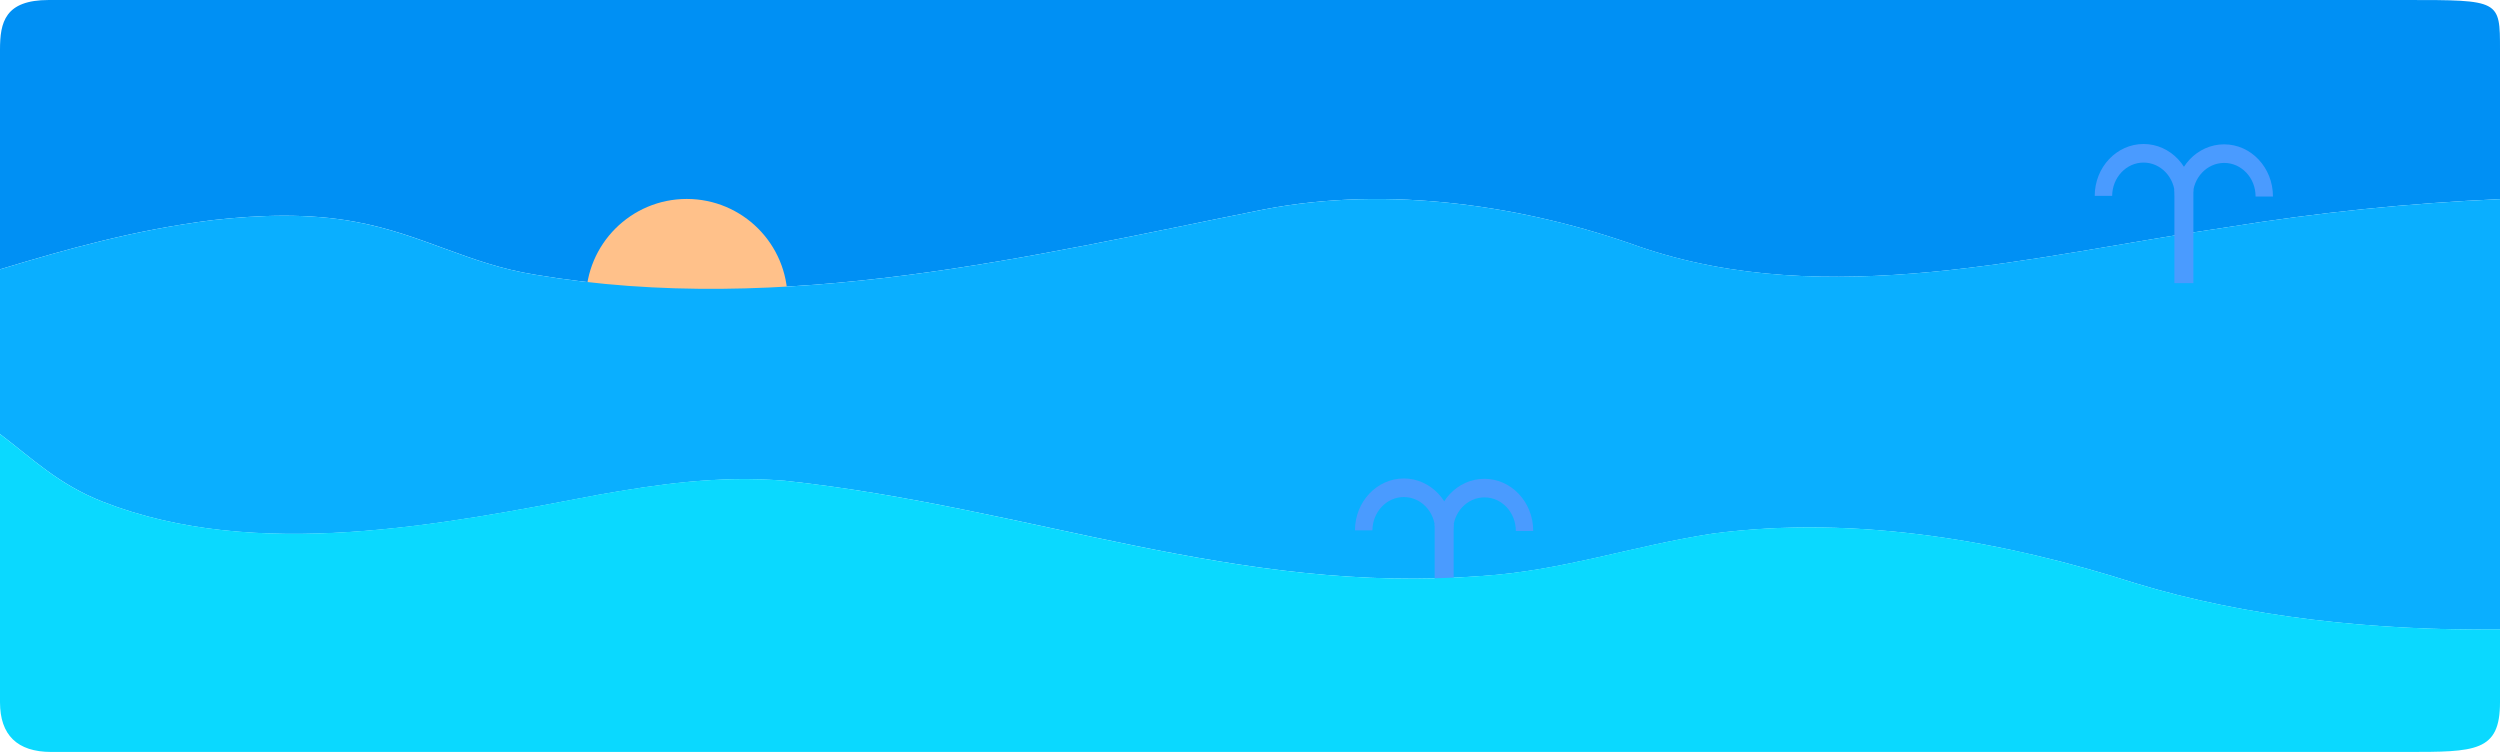
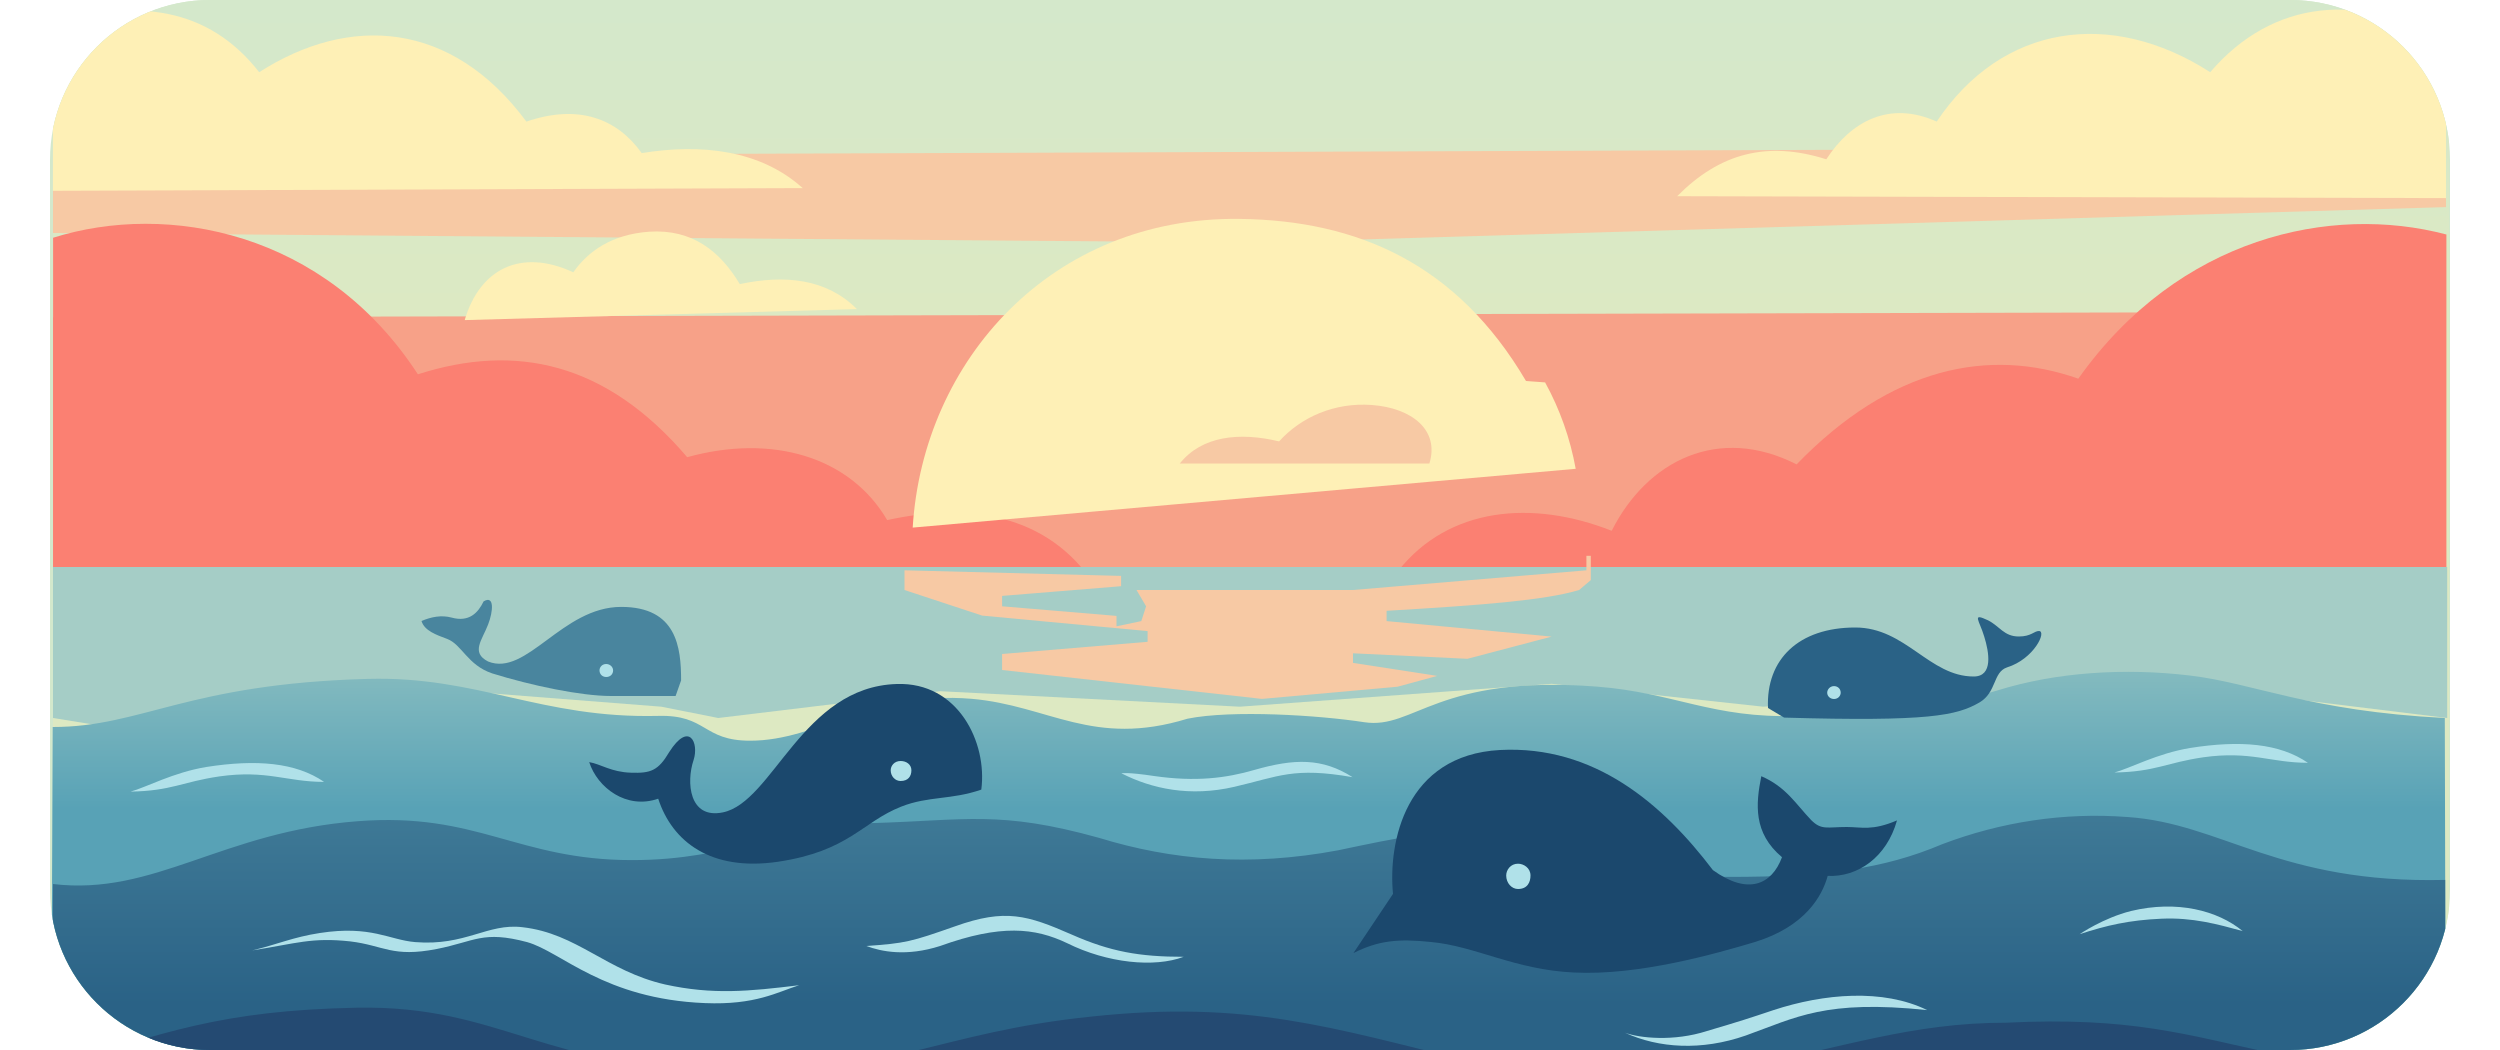
- <svg xmlns="http://www.w3.org/2000/svg" viewBox="0 0 1024 308">
+ <svg xmlns="http://www.w3.org/2000/svg" width="250" height="105" fill="none" viewBox="5 68 240 105">
  <defs>
-     <style>.cls-1{fill:#0090f4;}.cls-2{fill:#ffc18a;}.cls-3{fill:#0aafff;}.cls-4{fill:#4a9bff;}.cls-5{fill:#0ad9ff;}</style>
+     <clipPath id="roundClip">
+       <rect x="5" y="68" width="240" height="105" rx="16" ry="16" />
+     </clipPath>
  </defs>
-   <g id="图层_2" data-name="图层 2">
-     <g id="图层_1-2" data-name="图层 1">
-       <path class="cls-1" d="M985.55,0H20C2,0,0,9.12,0,20.37v89.95C27.46,102,55.23,94.17,87.15,90.16c19.06-2.16,39.49-2.88,58.55.73,27.24,5,46.3,17.31,73.53,21.63,102.13,17.32,204.26-7.93,298.22-26.68C569.19,75.74,625,84.39,671.32,101c77.62,26.69,162,3.61,241-7.93A957.23,957.23,0,0,1,1024,81.57V20.37C1024,0,1024,0,985.55,0Z" />
-       <path class="cls-2" d="M322.6,122.79a41.3,41.3,0,0,0-82.6,0c0,.4,0,.81,0,1.21h82.54C322.58,123.6,322.6,123.19,322.6,122.79Z" />
-       <path class="cls-3" d="M42.21,205.57c62.64,24.53,138.9,9.38,202.9-2.88,24.51-4.33,49-7.94,76.25-5.77,100.77,10.82,185.19,46.88,286,39,32.68-2.17,61.28-12.26,94-17.31,59.91-7.94,121.19,3.6,172.93,20.19,45.75,14,97.57,19.56,149.79,19.08V81.57A957.23,957.23,0,0,0,912.34,93.05c-79,11.54-163.4,34.62-241,7.93C625,84.39,569.19,75.74,517.45,85.84c-94,18.75-196.09,44-298.22,26.68C192,108.2,172.94,95.93,145.7,90.89c-19.06-3.61-39.49-2.89-58.55-.73C55.23,94.17,27.46,102,0,110.32V177.8C13,187.6,23.84,198.4,42.21,205.57Z" />
-       <rect class="cls-4" x="587.64" y="214.6" width="7.77" height="38.38" />
-       <path class="cls-4" d="M595.17,217.49v-.06c0-7.56,5.76-13.7,12.86-13.7s12.85,6.14,12.85,13.7v.06H628v-.06c0-11.77-8.95-21.31-20-21.31s-20,9.54-20,21.31v.06Z" />
-       <path class="cls-4" d="M575,203.59c7.08,0,12.82,6.1,12.86,13.64H595c0-11.75-9-21.25-20-21.25s-20,9.5-20,21.25h7.14C562.2,209.69,567.94,203.59,575,203.59Z" />
-       <path class="cls-5" d="M874.21,238.75c-51.74-16.59-113-28.13-172.93-20.19-32.68,5.05-61.28,15.14-94,17.31-100.77,7.93-185.19-28.13-286-39-27.23-2.17-51.74,1.44-76.25,5.77-64,12.26-140.26,27.41-202.9,2.88C23.84,198.4,13,187.6,0,177.8V287.63C0,301,7,308,21,308H985.55c28.45,0,38.45,0,38.45-20.37v-29.8C971.78,258.31,920,252.76,874.21,238.75Z" />
-       <rect class="cls-4" x="890.64" y="77.6" width="7.77" height="38.38" />
-       <path class="cls-4" d="M898.17,80.49v-.06c0-7.56,5.76-13.7,12.86-13.7s12.85,6.14,12.85,13.7v.06H931v-.06c0-11.77-8.95-21.31-20-21.31s-20,9.54-20,21.31v.06Z" />
-       <path class="cls-4" d="M878,66.59c7.08,0,12.82,6.1,12.86,13.64H898c0-11.75-9-21.25-20-21.25s-20,9.5-20,21.25h7.14C865.2,72.69,870.94,66.59,878,66.59Z" />
-     </g>
+   <rect x="5" y="68" width="240" height="105" rx="16" ry="16" fill="#D3E8CC" />
+   <g clip-path="url(#roundClip)">
+     <path d="m244.9 64.46h-239.6v120h239.6v-120z" fill="url(#paint0_linear_156_593)" />
+     <path d="m244.6 82.76-239.3 0.86v7.68l120.3 0.96 119-3.55v-5.95z" fill="#F7C9A4" />
+     <path d="m244.6 99.17-239.3 0.56v25.01l120.3 0.32 119-0.32v-25.57z" fill="#F7A188" />
+     <path d="m244.6 91.44c-11.5-3.03-26.71 0.24-36.77 14.43-8.87-3.14-18.71-1.21-28.17 8.57-7.76-3.96-14.93-0.43-18.49 6.64-7.95-3.14-16.3-2.36-21.33 3.98h104.8v-33.62z" fill="#FB8072" />
+     <path d="m5.29 91.78c11.5-3.62 27.22-0.61 36.5 13.65 9.79-3.14 18.83-1.21 26.93 8.29 8.51-2.36 16.29-0.04 20 6.29 7.95-1.75 15.1-0.56 19.69 5.05h-103.1v-33.28z" fill="#FB8072" />
+     <path d="m244.6 72.27c-8.41-5.15-17.31-4.38-23.58 2.95-9.9-6.37-20.82-4.84-27.35 4.94-4.75-2.14-8.6 0-11.04 3.77-5.9-1.87-10.65-0.62-14.91 3.69l76.88 0.19v-15.54z" fill="#FEF0B6" />
+     <path d="m5.29 70.26c8.41-2.35 15.52-1.58 20.63 4.96 9.06-5.81 19.26-5.13 26.72 4.94 5.24-1.8 9.09-0.27 11.53 3.15 5.9-0.96 11.84-0.34 16.1 3.5l-74.98 0.27v-16.82z" fill="#FEF0B6" />
+     <path d="m152.6 106.1c-6.89-11.71-16.83-16.07-28.65-16.21-18.74-0.24-31.65 14.12-32.68 30.87l66.3-5.88c-0.55-3.04-1.58-5.95-3.06-8.64l-1.91-0.14z" fill="#FEF0B6" />
+     <path d="m137.2 108.5c-3.75-0.28-7.1 1.21-9.29 3.64-3.99-0.96-7.74-0.54-9.93 2.21h24.96c1.03-3.34-1.75-5.55-5.74-5.85z" fill="#F7C9A4" />
+     <path d="m64.92 91.17c-3.75 0.27-6.11 1.95-7.59 4.06-5.32-2.46-9.38-0.27-10.86 4.78l39.22-1.1c-3.02-3.04-7.2-3.46-11.71-2.5-1.97-3.29-4.75-5.52-9.06-5.24z" fill="#FEF0B6" />
+     <path d="m244.7 124.7h-239.4v15.1l5.56 0.9 25.98-4.32 29.29 2.29 5.69 1.13 22.2-2.68 29.96 1.55 31.19-2.29 21.15 2.29 40.54-2.29 27.86 3.42v-15.1z" fill="#A5CDC6" />
+     <path d="m5.29 140.7c8.87 0 13.42-4.32 31.46-4.81 11.06-0.31 17.29 3.98 29.07 3.7 4.91-0.13 4.4 2.48 9.19 2.48 6.9 0 12.01-5.02 22.15-4.19 7.76 0.68 12.13 4.89 21.59 1.99 4.44-0.9 13.16-0.35 17.67 0.35 5.03 0.77 7.22-4.78 23.27-3.56 7.76 0.6 11.58 3.21 20 2.93 9.46-0.34 13.83-0.69 20.03-2.54 5.9-1.85 12.79-2.27 19.25-1.5 6.46 0.76 11.94 3.56 25.51 4.25l0.11 44.66h-239.5l0.18-43.76z" fill="url(#paint1_linear_156_593)" />
+     <path d="m5.29 156.4c10.14 1.22 16.92-5.25 30.49-6.28 11.96-0.93 15.98 3.89 27.41 3.89 10.14 0 14.51-3.42 23.97-3.7 9.46-0.27 12.77-1.3 22.76 1.48 7.24 2.22 14.93 2.92 23.89 1.24 5.9-1.24 10.62-2.3 17.11-1.95 8.42 0.52 11.32 4.61 22.01 4.61 9.46 0 15.39-0.77 21.29-3.27 5.9-2.24 12.2-3.2 18.5-2.72 9.46 0.62 15.21 6.7 31.8 6.29v28.49h-239.4l0.18-28.08z" fill="url(#paint2_linear_156_593)" />
+     <path d="m5.29 174.7c11.06-3.42 16.78-5.65 30.35-5.93 14.55-0.27 18.61 6.2 37.91 6.48 15.09 0.27 20.46-4.04 35.56-5.59 15.6-1.68 24.02 1.1 38.02 4.52 8.96 1.93 18.68 1.93 27.1 0.52 10.14-1.94 16.92-4.43 26.38-4.43 12.5-0.61 17.9 1.18 26.86 3.11 4.75 1.08 9.63 1.59 17.05 0.8v10.36h-239.4l0.18-9.84z" fill="#244A72" />
+     <path d="m20.62 144.7c-3.31 0.55-6.01 2.04-7.56 2.46 4.1-0.07 5.13-0.97 8.88-1.52 4.75-0.67 6.72 0.55 10.47 0.55-2.83-1.94-6.75-2.28-11.79-1.49z" fill="#B0E1E9" />
+     <path d="m115.4 145.6c-2.71-0.41-3.26-0.27-3.26-0.27 3.04 1.55 6.86 2.38 11.3 1.35s5.92-2 11.82-0.96c-3.04-1.94-5.82-1.87-9.81-0.73-2.85 0.83-5.88 1.21-10.05 0.61z" fill="#B0E1E9" />
+     <path d="m219 142.8c-3.31 0.55-6.01 2.04-7.56 2.45 4.1-0.07 5.13-0.97 8.88-1.52 4.75-0.67 6.72 0.55 10.47 0.55-2.83-1.94-6.75-2.28-11.79-1.48z" fill="#B0E1E9" />
+     <path d="m31.99 161.3c-2.71 0.42-4.19 1.12-6.76 1.74 4.44-0.7 5.92-1.32 9.8-0.9 3.38 0.41 4.2 1.63 8.64 0.76 3.85-0.76 4.6-1.87 9.04-0.69 3.45 0.97 7.65 5.69 17.79 6.1 5.04 0.21 7.23-1.1 9.42-1.79-5.04 0.62-8.65 0.97-13.4-0.07-5.9-1.35-8.8-5.11-14.28-5.73-3.49-0.42-5.68 1.9-10.72 1.49-2.58-0.21-4.41-1.7-9.53-0.91z" fill="#B0E1E9" />
+     <path d="m94.01 162.6c-3.38 1.08-5.89 0.56-7.37 0 3.92-0.28 4.43-0.41 8.87-1.97 5.04-1.8 7.23-1.11 11.67 0.83 3.85 1.7 6.75 2.22 11.19 2.22-2.93 1.11-7.65 0.63-11.65-1.36-3.24-1.55-6.66-1.9-12.71 0.28z" fill="#B0E1E9" />
+     <path d="m170.7 171.1c-3.31 1.07-6.73 0.72-8.21 0.17 3.38 1.55 7.65 1.83 12.09 0.28 5.03-1.8 7.93-3.61 18.14-2.54-4.44-2.17-10.34-1.65-15.37 0-2.48 0.83-3.23 1.08-6.65 2.09z" fill="#B0E1E9" />
+     <path d="m213.1 159.1c-2.78 0.7-5.14 2.32-5.14 2.32 2.7-0.89 4.99-1.41 8.19-1.55 3.1-0.14 5.61 0.55 8.12 1.24-2.51-2.07-6.57-3.11-11.17-2.01z" fill="#B0E1E9" />
+     <path d="m89.68 136.4c-9.46 0.28-12.37 11.81-17.4 12.84-3.38 0.69-3.67-3.03-2.92-5.24 0.56-1.74-0.46-3.9-2.44-0.79-1.1 1.86-1.85 2.13-3.83 2.06-1.97-0.06-3-0.86-4.17-1.06 0.82 2.55 3.72 4.77 6.9 3.66 1.41 4.31 5.26 7.28 11.95 6.31 7.17-1.07 8.41-3.97 12.36-5.52 2.71-1.07 5.03-0.66 8-1.7 0.62-4.7-2.31-10.77-8.45-10.56z" fill="#1B486D" />
+     <path d="m90.06 146.1c0.76 0 1.08-0.48 1.08-1.07s-0.51-0.93-1.08-0.93c-0.63 0-0.99 0.48-0.99 0.93 0 0.59 0.44 1.07 0.99 1.07z" fill="#B0E1E9" />
+     <path d="m150 143c-9.46 0.51-11.2 9.21-10.7 14.39l-3.96 5.92c2.48-1.25 4.45-1.46 7.76-1.11 4.44 0.41 8.36 2.77 14.26 3.05 6.46 0.34 14.22-1.88 18.14-3.05 5.04-1.56 6.72-4.61 7.27-6.61 3 0.14 5.9-1.86 6.93-5.55-2.51 1.07-3.54 0.66-5.02 0.66-1.98 0-2.53 0.34-3.56-0.69-1.55-1.62-2.51-3.32-4.99-4.39-0.55 2.77-0.83 5.67 2.07 8.1-1.03 2.78-3.42 3.81-6.91 1.29-5.03-6.62-11.84-12.5-21.29-12.01z" fill="#1B486D" />
+     <path d="m151.8 156.9c0.96 0 1.25-0.7 1.25-1.35 0-0.76-0.69-1.18-1.25-1.18-0.75 0-1.18 0.63-1.18 1.18 0 0.76 0.55 1.35 1.18 1.35z" fill="#B0E1E9" />
+     <path d="m135.3 127 23.34-1.97v-1.45h0.44v2.43l-1.17 0.99c-3.45 1.04-9.79 1.52-19.25 2.08v1.03l16.5 1.55-8.42 2.22-11.44-0.55v0.96l8.42 1.3-3.96 1.08-13.57 1.22-25.98-2.89v-1.6l14.55-1.22v-1.07l-16.55-1.55-7.76-2.56v-1.97l21.66 0.56v1.03l-11.9 0.97v1.04l11.44 0.96v1.04l2.48-0.52 0.48-1.48-0.96-1.63h21.65z" fill="#F7C9A4" />
+     <path d="m42.15 130.1c0.96-0.41 1.99-0.62 3.02-0.34 1.74 0.48 2.64-0.48 3.19-1.62 1.1-0.66 0.96 1 0.45 2.31-0.59 1.55-1.76 2.8 0 3.7 3.85 1.55 7.41-5.46 13.31-5.46 5.56 0 5.99 4.05 5.99 7.35l-0.55 1.56h-6.46c-3 0-7.96-1.04-11.88-2.26-2.48-0.83-3.03-2.9-4.51-3.45-1.1-0.41-2.27-0.82-2.56-1.79z" fill="#49859E" />
+     <path d="m60.62 135.7c0.44 0 0.69-0.31 0.69-0.66s-0.32-0.64-0.69-0.64c-0.41 0-0.67 0.32-0.67 0.64 0 0.38 0.29 0.66 0.67 0.66z" fill="#B0E1E9" />
+     <path d="m176.8 138.8c-0.21-4.9 3.1-8.05 8.73-8.05 5.04 0 7.4 4.9 11.84 4.9 1.97 0 1.54-2.44 1.05-4-0.48-1.62-1.3-2.41 0.38-1.62 1.17 0.59 1.6 1.62 3.08 1.62 1.24 0 1.53-0.55 2.01-0.55 0.82 0-0.48 2.8-3.19 3.64-1.43 0.49-1.01 2.48-2.76 3.51-2.26 1.3-5.01 1.93-19.53 1.51l-1.61-0.96z" fill="#2A6286" />
+     <path d="m183.4 137.9c0.41 0 0.67-0.32 0.67-0.63 0-0.41-0.32-0.66-0.67-0.66-0.38 0-0.68 0.32-0.68 0.66 0 0.35 0.3 0.63 0.68 0.63z" fill="#B0E1E9" />
+     <defs>
+       <linearGradient id="paint0_linear_156_593" x1="125.1" x2="125.1" y1="64.46" y2="103.1" gradientUnits="userSpaceOnUse">
+         <stop stop-color="#D3E8CC" offset="0" />
+         <stop stop-color="#DDE9C2" offset="1" />
+       </linearGradient>
+       <linearGradient id="paint1_linear_156_593" x1="124.9" x2="124.9" y1="124.7" y2="148.9" gradientUnits="userSpaceOnUse">
+         <stop stop-color="#A5CDC6" offset="0" />
+         <stop stop-color="#58A2B6" offset="1" />
+       </linearGradient>
+       <linearGradient id="paint2_linear_156_593" x1="124.8" x2="124.8" y1="140.1" y2="168.5" gradientUnits="userSpaceOnUse">
+         <stop stop-color="#49859E" offset="0" />
+         <stop stop-color="#2A6286" offset="1" />
+       </linearGradient>
+     </defs>
  </g>
</svg>
